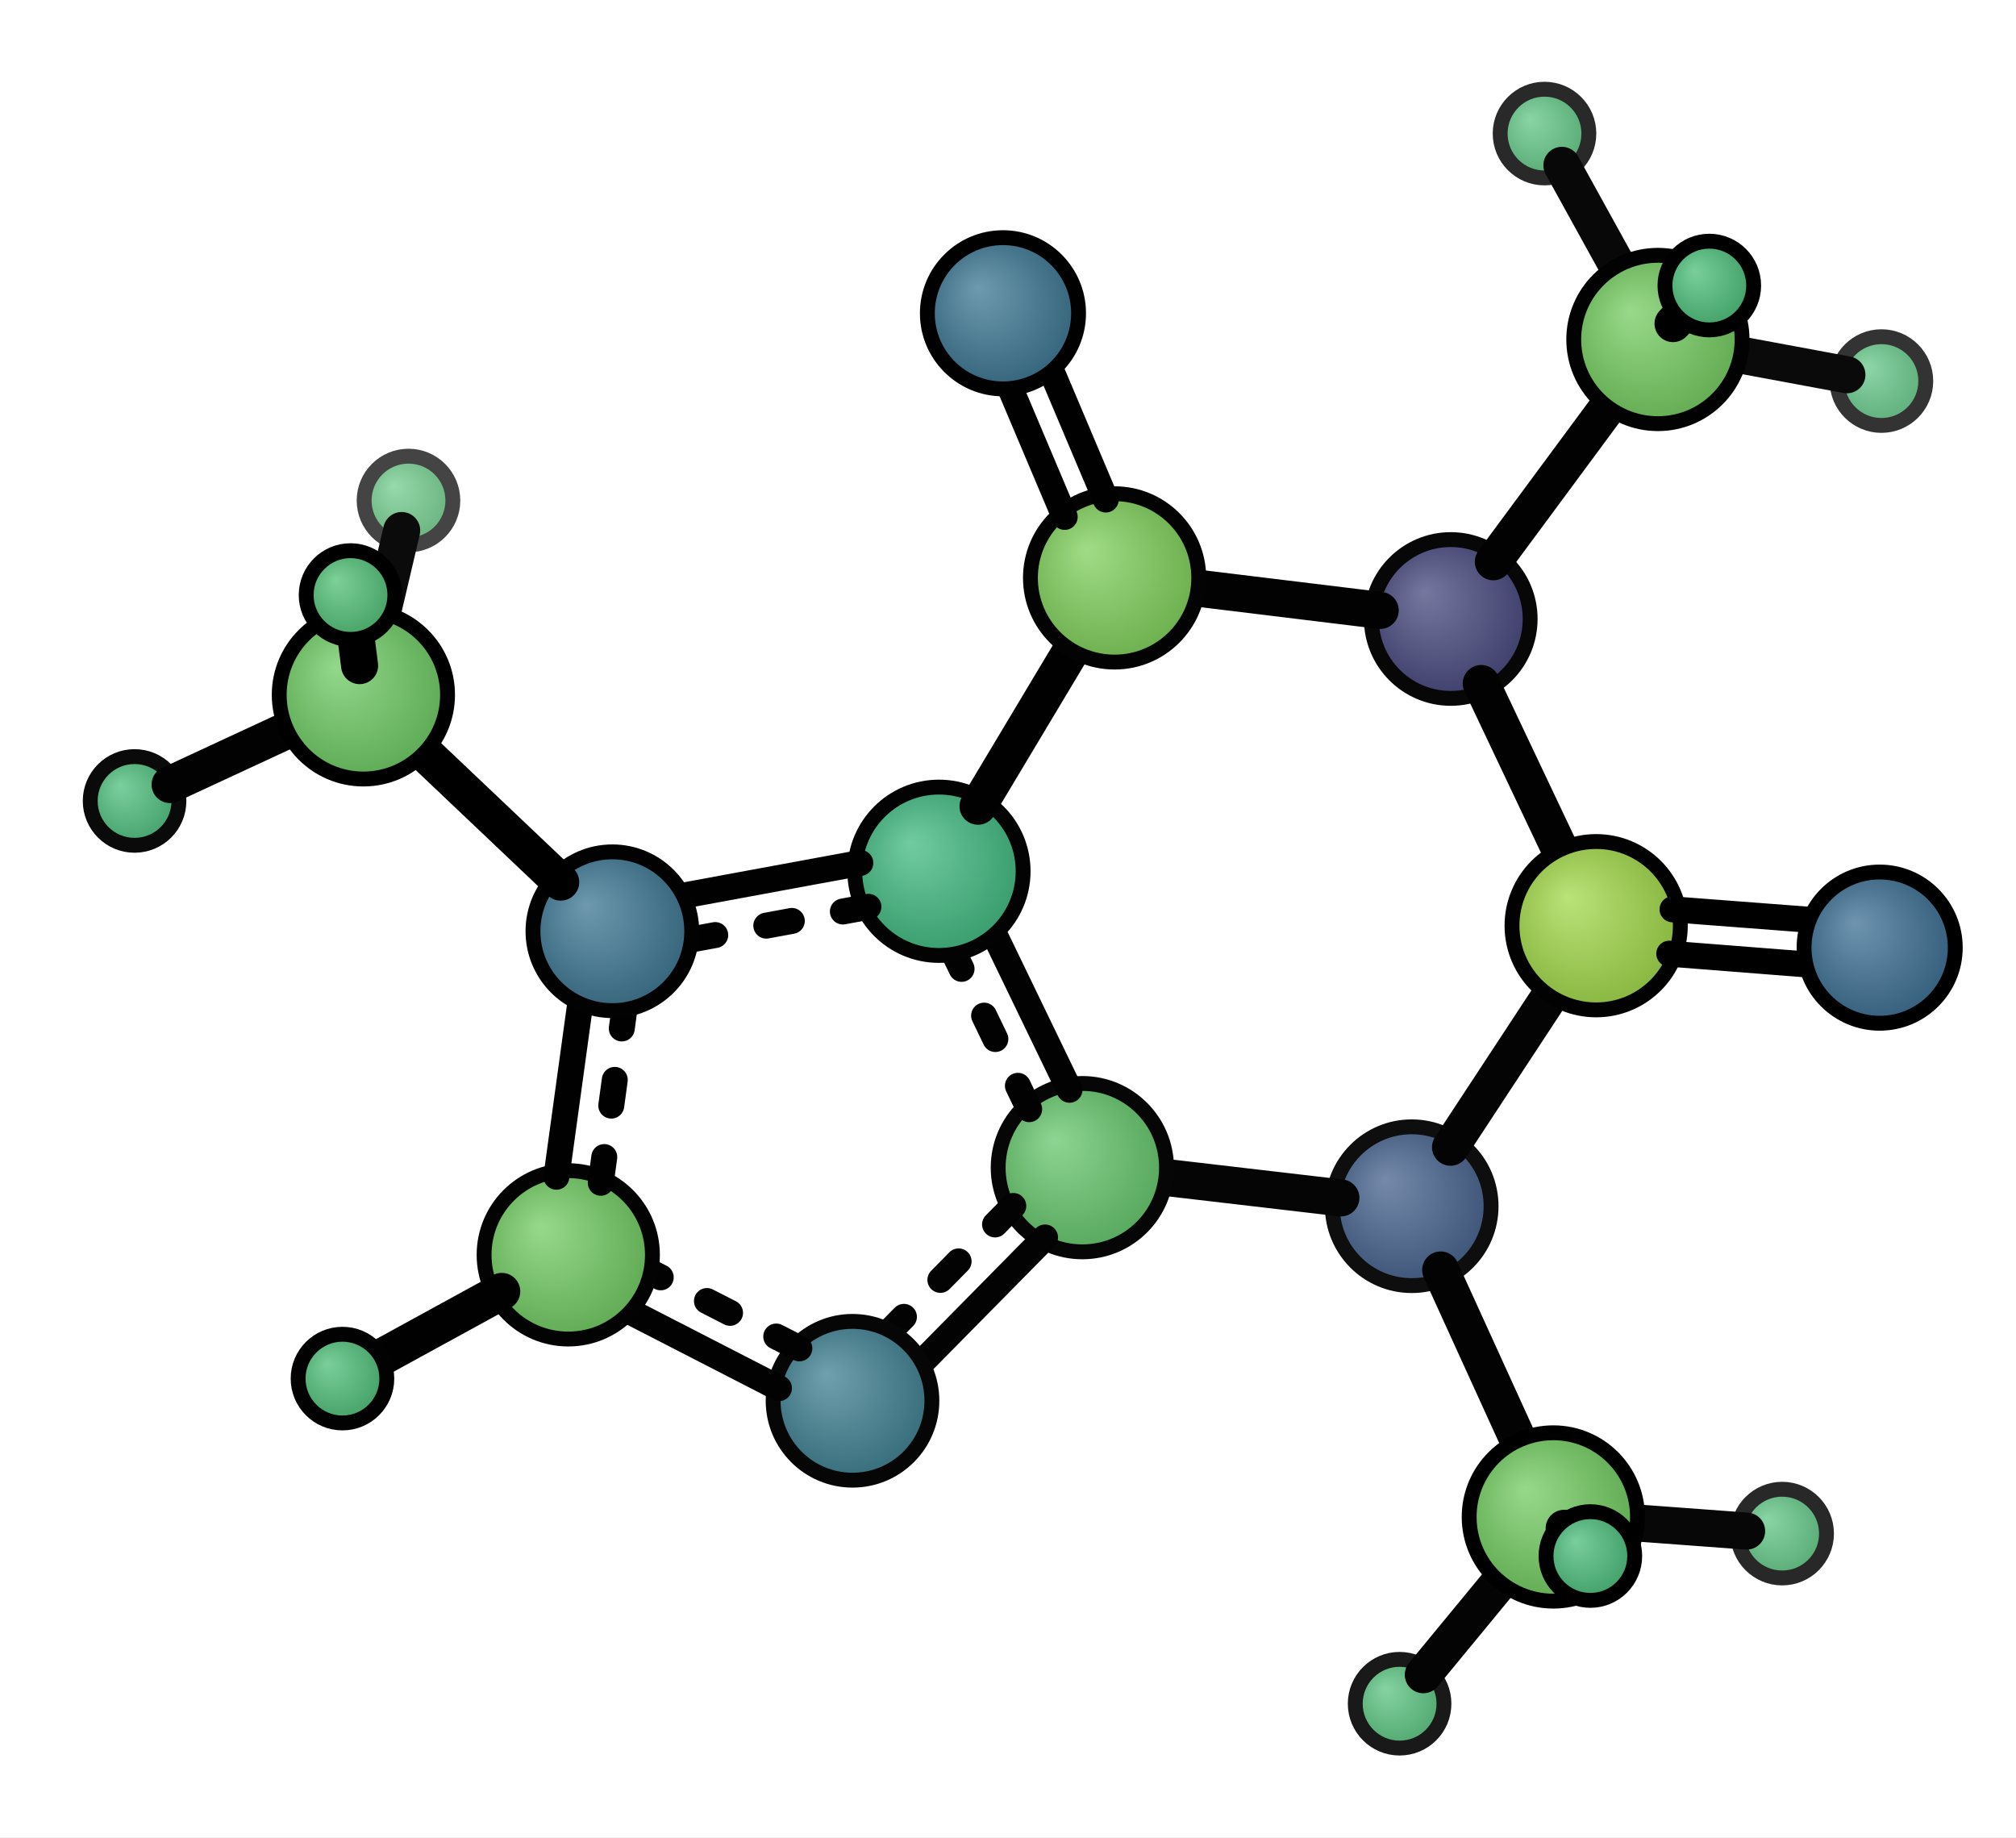
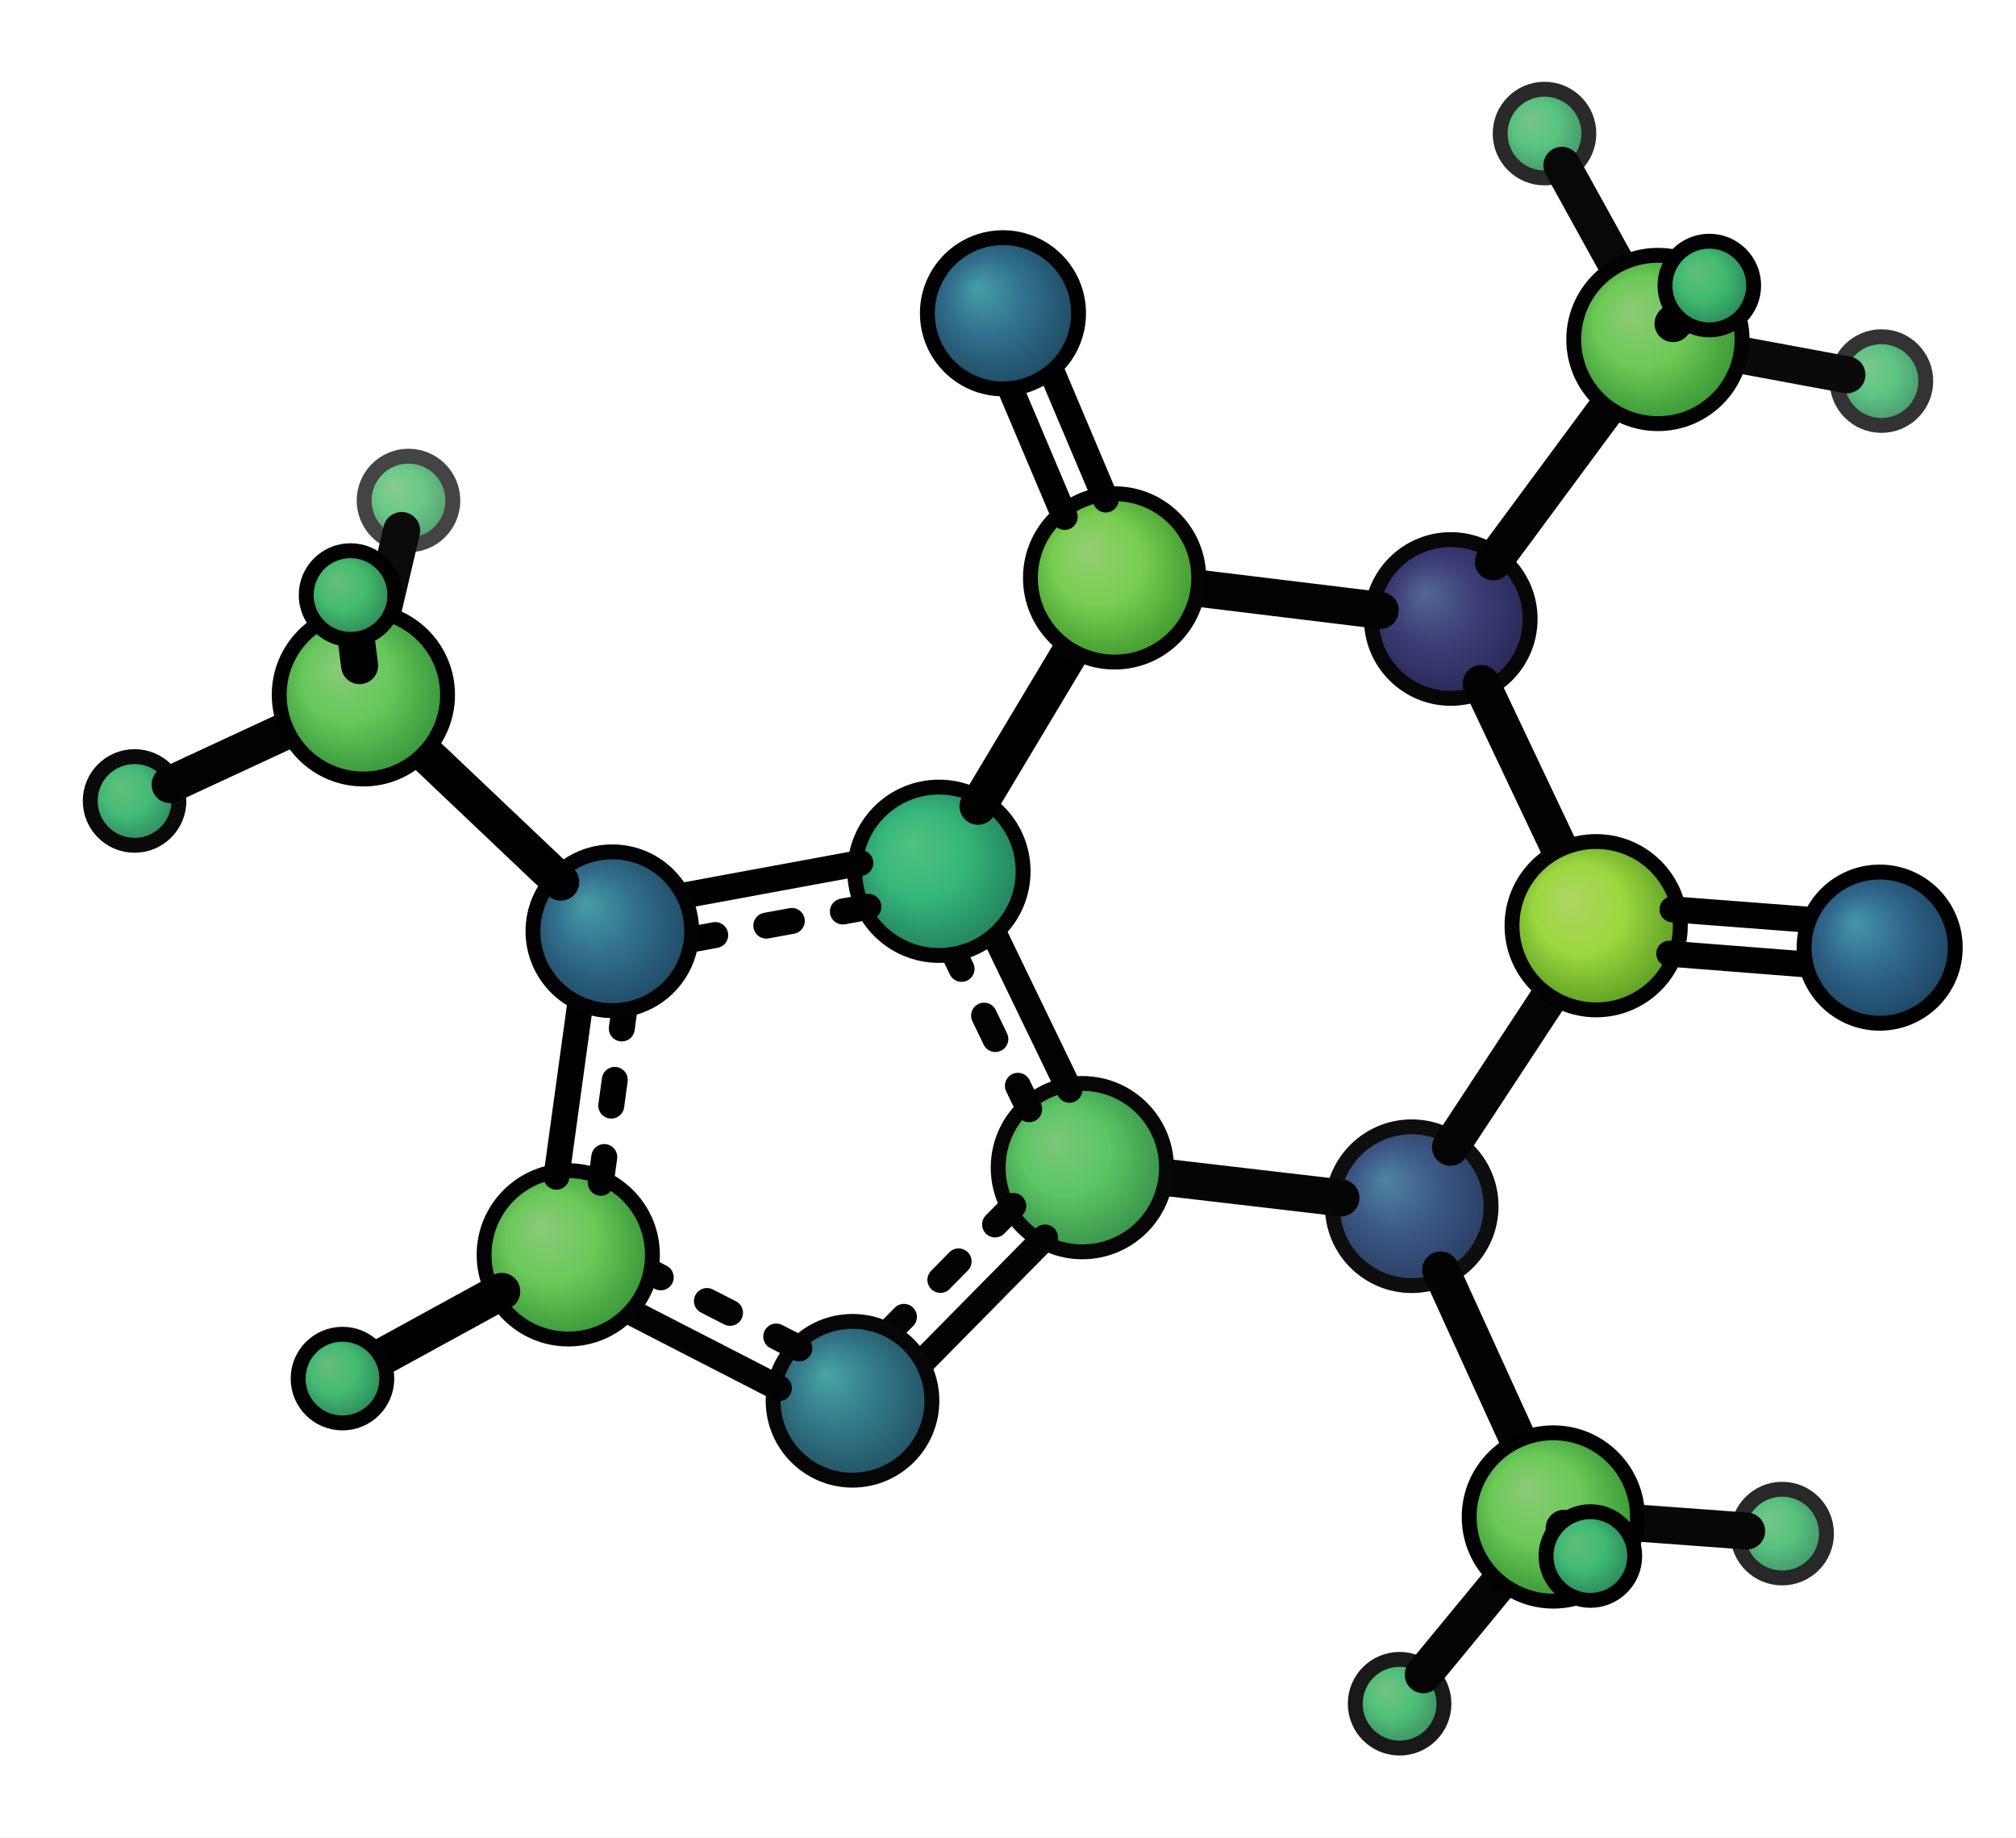
<svg xmlns="http://www.w3.org/2000/svg" xmlns:xlink="http://www.w3.org/1999/xlink" viewBox="0 0 800 729" width="800" height="729">
  <rect width="100%" height="100%" fill="#ffffff" />
  <defs>
    <g id="x0a0">
      <radialGradient id="x0g0" cx=".5" cy=".5" fx=".33" fy=".33" r=".66">
-         <stop offset="0%" stop-color="#71cba1" />
-         <stop offset="100%" stop-color="#2b9261" />
+         <stop offset="0%" stop-color="#53c17d" />
+         <stop offset="40%" stop-color="#36b67a" />
+         <stop offset="100%" stop-color="#1a694f" />
      </radialGradient>
      <circle cx="0" cy="0" r="33.4" fill="url(#x0g0)" stroke="#030303" stroke-width="5.9" />
    </g>
    <g id="x0a1">
      <radialGradient id="x0g1" cx=".5" cy=".5" fx=".33" fy=".33" r=".66">
-         <stop offset="0%" stop-color="#93d88c" />
-         <stop offset="100%" stop-color="#51a048" />
+         <stop offset="0%" stop-color="#89c97a" />
+         <stop offset="40%" stop-color="#66c85b" />
+         <stop offset="100%" stop-color="#227d2c" />
      </radialGradient>
      <circle cx="0" cy="0" r="33.4" fill="url(#x0g1)" stroke="#000000" stroke-width="5.9" />
    </g>
    <g id="x0a2">
      <radialGradient id="x0g2" cx=".5" cy=".5" fx=".33" fy=".33" r=".66">
-         <stop offset="0%" stop-color="#8dd592" />
-         <stop offset="100%" stop-color="#4b9d51" />
+         <stop offset="0%" stop-color="#7dc77b" />
+         <stop offset="40%" stop-color="#5cc564" />
+         <stop offset="100%" stop-color="#267c3d" />
      </radialGradient>
      <circle cx="0" cy="0" r="33.4" fill="url(#x0g2)" stroke="#060606" stroke-width="5.9" />
    </g>
    <g id="x0a3">
      <radialGradient id="x0g3" cx=".5" cy=".5" fx=".33" fy=".33" r=".66">
-         <stop offset="0%" stop-color="#97d98a" />
-         <stop offset="100%" stop-color="#55a146" />
+         <stop offset="0%" stop-color="#8cca78" />
+         <stop offset="40%" stop-color="#6bca58" />
+         <stop offset="100%" stop-color="#207e25" />
      </radialGradient>
      <circle cx="0" cy="0" r="33.4" fill="url(#x0g3)" stroke="#000000" stroke-width="5.9" />
    </g>
    <g id="x0a4">
      <radialGradient id="x0g4" cx=".5" cy=".5" fx=".33" fy=".33" r=".66">
-         <stop offset="0%" stop-color="#96d98b" />
-         <stop offset="100%" stop-color="#55a048" />
+         <stop offset="0%" stop-color="#8dc97a" />
+         <stop offset="40%" stop-color="#6bc95a" />
+         <stop offset="100%" stop-color="#227f28" />
      </radialGradient>
      <circle cx="0" cy="0" r="33.4" fill="url(#x0g4)" stroke="#030303" stroke-width="5.9" />
    </g>
    <g id="x0a5">
      <radialGradient id="x0g5" cx=".5" cy=".5" fx=".33" fy=".33" r=".66">
-         <stop offset="0%" stop-color="#bae378" />
-         <stop offset="100%" stop-color="#7dac33" />
+         <stop offset="0%" stop-color="#add465" />
+         <stop offset="40%" stop-color="#9dd840" />
+         <stop offset="100%" stop-color="#3d8317" />
      </radialGradient>
      <circle cx="0" cy="0" r="33.4" fill="url(#x0g5)" stroke="#020202" stroke-width="5.9" />
    </g>
    <g id="x0a6">
      <radialGradient id="x0g6" cx=".5" cy=".5" fx=".33" fy=".33" r=".66">
-         <stop offset="0%" stop-color="#a0dc86" />
-         <stop offset="100%" stop-color="#61a441" />
+         <stop offset="0%" stop-color="#95cd74" />
+         <stop offset="40%" stop-color="#79ce52" />
+         <stop offset="100%" stop-color="#26811e" />
      </radialGradient>
      <circle cx="0" cy="0" r="33.4" fill="url(#x0g6)" stroke="#030303" stroke-width="5.9" />
    </g>
    <g id="x0a7">
      <radialGradient id="x0g7" cx=".5" cy=".5" fx=".33" fy=".33" r=".66">
-         <stop offset="0%" stop-color="#98d989" />
-         <stop offset="100%" stop-color="#57a146" />
+         <stop offset="0%" stop-color="#8eca77" />
+         <stop offset="40%" stop-color="#6dca57" />
+         <stop offset="100%" stop-color="#217e24" />
      </radialGradient>
      <circle cx="0" cy="0" r="33.4" fill="url(#x0g7)" stroke="#020202" stroke-width="5.9" />
    </g>
    <g id="x0a8">
      <radialGradient id="x0g8" cx=".5" cy=".5" fx=".33" fy=".33" r=".66">
-         <stop offset="0%" stop-color="#758aaa" />
-         <stop offset="100%" stop-color="#31496e" />
+         <stop offset="0%" stop-color="#5085a0" />
+         <stop offset="40%" stop-color="#3c5987" />
+         <stop offset="100%" stop-color="#213252" />
      </radialGradient>
      <circle cx="0" cy="0" r="31.5" fill="url(#x0g8)" stroke="#0e0e0e" stroke-width="5.9" />
    </g>
    <g id="x0a9">
      <radialGradient id="x0g9" cx=".5" cy=".5" fx=".33" fy=".33" r=".66">
-         <stop offset="0%" stop-color="#6e99ae" />
-         <stop offset="100%" stop-color="#285970" />
+         <stop offset="0%" stop-color="#479da7" />
+         <stop offset="40%" stop-color="#326e8c" />
+         <stop offset="100%" stop-color="#173a52" />
      </radialGradient>
      <circle cx="0" cy="0" r="31.5" fill="url(#x0g9)" stroke="#020202" stroke-width="5.9" />
    </g>
    <g id="x0a10">
      <radialGradient id="x0g10" cx=".5" cy=".5" fx=".33" fy=".33" r=".66">
-         <stop offset="0%" stop-color="#70a0ad" />
-         <stop offset="100%" stop-color="#2a616f" />
+         <stop offset="0%" stop-color="#49a5a3" />
+         <stop offset="40%" stop-color="#34798a" />
+         <stop offset="100%" stop-color="#194251" />
      </radialGradient>
      <circle cx="0" cy="0" r="31.5" fill="url(#x0g10)" stroke="#060606" stroke-width="5.9" />
    </g>
    <g id="x0a11">
      <radialGradient id="x0g11" cx=".5" cy=".5" fx=".33" fy=".33" r=".66">
-         <stop offset="0%" stop-color="#76779f" />
-         <stop offset="100%" stop-color="#313360" />
+         <stop offset="0%" stop-color="#526893" />
+         <stop offset="40%" stop-color="#3d3e77" />
+         <stop offset="100%" stop-color="#1e1f48" />
      </radialGradient>
      <circle cx="0" cy="0" r="31.5" fill="url(#x0g11)" stroke="#070707" stroke-width="5.9" />
    </g>
    <g id="x0a12">
      <radialGradient id="x0g12" cx=".5" cy=".5" fx=".33" fy=".33" r=".66">
-         <stop offset="0%" stop-color="#6e94af" />
-         <stop offset="100%" stop-color="#275270" />
+         <stop offset="0%" stop-color="#4697a7" />
+         <stop offset="40%" stop-color="#31678d" />
+         <stop offset="100%" stop-color="#163551" />
      </radialGradient>
      <circle cx="0" cy="0" r="30.0" fill="url(#x0g12)" stroke="#000000" stroke-width="5.9" />
    </g>
    <g id="x0a13">
      <radialGradient id="x0g13" cx=".5" cy=".5" fx=".33" fy=".33" r=".66">
-         <stop offset="0%" stop-color="#6e9aae" />
-         <stop offset="100%" stop-color="#275870" />
+         <stop offset="0%" stop-color="#469ea7" />
+         <stop offset="40%" stop-color="#316f8c" />
+         <stop offset="100%" stop-color="#163a51" />
      </radialGradient>
      <circle cx="0" cy="0" r="30.0" fill="url(#x0g13)" stroke="#010101" stroke-width="5.9" />
    </g>
    <g id="x0a14">
      <radialGradient id="x0g14" cx=".5" cy=".5" fx=".33" fy=".33" r=".66">
-         <stop offset="0%" stop-color="#97d9ab" />
-         <stop offset="100%" stop-color="#5fab75" />
+         <stop offset="0%" stop-color="#87cb92" />
+         <stop offset="40%" stop-color="#6bca87" />
+         <stop offset="100%" stop-color="#498a67" />
      </radialGradient>
      <circle cx="0" cy="0" r="17.6" fill="url(#x0g14)" stroke="#444444" stroke-width="5.9" />
    </g>
    <g id="x0a15">
      <radialGradient id="x0g15" cx=".5" cy=".5" fx=".33" fy=".33" r=".66">
-         <stop offset="0%" stop-color="#7dd099" />
-         <stop offset="100%" stop-color="#389658" />
+         <stop offset="0%" stop-color="#69be7a" />
+         <stop offset="40%" stop-color="#46bc6e" />
+         <stop offset="100%" stop-color="#206d47" />
      </radialGradient>
      <circle cx="0" cy="0" r="17.6" fill="url(#x0g15)" stroke="#000000" stroke-width="5.9" />
    </g>
    <g id="x0a16">
      <radialGradient id="x0g16" cx=".5" cy=".5" fx=".33" fy=".33" r=".66">
-         <stop offset="0%" stop-color="#8ad5a5" />
-         <stop offset="100%" stop-color="#4ca16a" />
+         <stop offset="0%" stop-color="#77c588" />
+         <stop offset="40%" stop-color="#58c37e" />
+         <stop offset="100%" stop-color="#377d5c" />
      </radialGradient>
      <circle cx="0" cy="0" r="17.6" fill="url(#x0g16)" stroke="#282828" stroke-width="5.9" />
    </g>
    <g id="x0a17">
      <radialGradient id="x0g17" cx=".5" cy=".5" fx=".33" fy=".33" r=".66">
-         <stop offset="0%" stop-color="#79ce9c" />
-         <stop offset="100%" stop-color="#33945b" />
+         <stop offset="0%" stop-color="#62be7b" />
+         <stop offset="40%" stop-color="#40ba72" />
+         <stop offset="100%" stop-color="#1d6b4a" />
      </radialGradient>
      <circle cx="0" cy="0" r="17.6" fill="url(#x0g17)" stroke="#000000" stroke-width="5.9" />
    </g>
    <g id="x0a18">
      <radialGradient id="x0g18" cx=".5" cy=".5" fx=".33" fy=".33" r=".66">
-         <stop offset="0%" stop-color="#7bcf9e" />
-         <stop offset="100%" stop-color="#37975f" />
+         <stop offset="0%" stop-color="#65bf7d" />
+         <stop offset="40%" stop-color="#44bc76" />
+         <stop offset="100%" stop-color="#236f4f" />
      </radialGradient>
      <circle cx="0" cy="0" r="17.6" fill="url(#x0g18)" stroke="#0a0a0a" stroke-width="5.9" />
    </g>
    <g id="x0a19">
      <radialGradient id="x0g19" cx=".5" cy=".5" fx=".33" fy=".33" r=".66">
-         <stop offset="0%" stop-color="#85d3a1" />
-         <stop offset="100%" stop-color="#449d63" />
+         <stop offset="0%" stop-color="#72c284" />
+         <stop offset="40%" stop-color="#51c079" />
+         <stop offset="100%" stop-color="#2e7754" />
      </radialGradient>
      <circle cx="0" cy="0" r="17.6" fill="url(#x0g19)" stroke="#191919" stroke-width="5.9" />
    </g>
    <g id="x0a20">
      <radialGradient id="x0g20" cx=".5" cy=".5" fx=".33" fy=".33" r=".66">
-         <stop offset="0%" stop-color="#7bcf9a" />
-         <stop offset="100%" stop-color="#36955a" />
+         <stop offset="0%" stop-color="#67bd7b" />
+         <stop offset="40%" stop-color="#44bb71" />
+         <stop offset="100%" stop-color="#206d49" />
      </radialGradient>
      <circle cx="0" cy="0" r="17.6" fill="url(#x0g20)" stroke="#020202" stroke-width="5.9" />
    </g>
    <g id="x0a21">
      <radialGradient id="x0g21" cx=".5" cy=".5" fx=".33" fy=".33" r=".66">
-         <stop offset="0%" stop-color="#8ed6a8" />
-         <stop offset="100%" stop-color="#52a46f" />
+         <stop offset="0%" stop-color="#7cc78c" />
+         <stop offset="40%" stop-color="#5ec583" />
+         <stop offset="100%" stop-color="#3e8161" />
      </radialGradient>
      <circle cx="0" cy="0" r="17.6" fill="url(#x0g21)" stroke="#333333" stroke-width="5.9" />
    </g>
    <g id="x0a22">
      <radialGradient id="x0g22" cx=".5" cy=".5" fx=".33" fy=".33" r=".66">
-         <stop offset="0%" stop-color="#8ad5a5" />
-         <stop offset="100%" stop-color="#4ca16a" />
+         <stop offset="0%" stop-color="#78c589" />
+         <stop offset="40%" stop-color="#59c37f" />
+         <stop offset="100%" stop-color="#387d5c" />
      </radialGradient>
      <circle cx="0" cy="0" r="17.6" fill="url(#x0g22)" stroke="#292929" stroke-width="5.9" />
    </g>
    <g id="x0a23">
      <radialGradient id="x0g23" cx=".5" cy=".5" fx=".33" fy=".33" r=".66">
-         <stop offset="0%" stop-color="#79cf9b" />
-         <stop offset="100%" stop-color="#33955a" />
+         <stop offset="0%" stop-color="#63be7a" />
+         <stop offset="40%" stop-color="#40bb71" />
+         <stop offset="100%" stop-color="#1d6c49" />
      </radialGradient>
      <circle cx="0" cy="0" r="17.6" fill="url(#x0g23)" stroke="#000000" stroke-width="5.9" />
    </g>
  </defs>
  <use x="162.1" y="198.6" xlink:href="#x0a14" />
  <line x1="159.4" y1="210.5" x2="149.4" y2="253.1" stroke="#0b0b0b" stroke-width="14.7" stroke-linecap="round" />
  <use x="746.6" y="151.2" xlink:href="#x0a21" />
  <line x1="732.9" y1="148.7" x2="683.9" y2="139.6" stroke="#0a0a0a" stroke-width="14.7" stroke-linecap="round" />
  <use x="612.9" y="53.0" xlink:href="#x0a22" />
  <line x1="619.8" y1="65.6" x2="644.7" y2="110.7" stroke="#080808" stroke-width="14.7" stroke-linecap="round" />
  <use x="707.2" y="608.5" xlink:href="#x0a16" />
  <line x1="693.1" y1="607.5" x2="643.0" y2="603.8" stroke="#070707" stroke-width="14.7" stroke-linecap="round" />
  <use x="555.4" y="676.0" xlink:href="#x0a19" />
  <line x1="564.8" y1="664.5" x2="598.5" y2="623.6" stroke="#040404" stroke-width="14.7" stroke-linecap="round" />
  <use x="560.2" y="478.6" xlink:href="#x0a8" />
  <line x1="532.1" y1="475.3" x2="459.3" y2="466.8" stroke="#050505" stroke-width="14.7" stroke-linecap="round" />
  <line x1="575.6" y1="455.2" x2="617.0" y2="392.2" stroke="#040404" stroke-width="14.7" stroke-linecap="round" />
  <line x1="571.7" y1="503.9" x2="604.1" y2="575.0" stroke="#030303" stroke-width="14.7" stroke-linecap="round" />
  <use x="53.4" y="317.8" xlink:href="#x0a18" />
  <line x1="67.5" y1="311.3" x2="117.5" y2="288.1" stroke="#020202" stroke-width="14.7" stroke-linecap="round" />
  <use x="575.7" y="245.6" xlink:href="#x0a11" />
  <line x1="547.7" y1="242.2" x2="472.2" y2="233.0" stroke="#020202" stroke-width="14.7" stroke-linecap="round" />
  <line x1="587.8" y1="271.2" x2="620.5" y2="340.2" stroke="#020202" stroke-width="14.7" stroke-linecap="round" />
  <line x1="592.6" y1="222.9" x2="640.0" y2="158.8" stroke="#020202" stroke-width="14.7" stroke-linecap="round" />
  <use x="429.5" y="463.3" xlink:href="#x0a2" />
  <line x1="414.7" y1="491.0" x2="364.5" y2="541.9" stroke="#030303" stroke-width="10.3" stroke-linecap="round" />
  <line x1="402.1" y1="478.5" x2="351.9" y2="529.4" stroke="#030303" stroke-width="10.3" stroke-linecap="round" stroke-dasharray="10.3,20.6" />
  <line x1="408.4" y1="440.1" x2="377.8" y2="376.6" stroke="#020202" stroke-width="10.3" stroke-linecap="round" stroke-dasharray="10.3,20.6" />
  <line x1="424.4" y1="432.4" x2="393.7" y2="368.9" stroke="#020202" stroke-width="10.3" stroke-linecap="round" />
  <use x="338.3" y="555.8" xlink:href="#x0a10" />
  <line x1="309.1" y1="550.8" x2="248.2" y2="519.5" stroke="#020202" stroke-width="10.3" stroke-linecap="round" />
  <line x1="317.2" y1="535.0" x2="256.3" y2="503.8" stroke="#020202" stroke-width="10.3" stroke-linecap="round" stroke-dasharray="10.3,20.6" />
  <use x="372.6" y="345.7" xlink:href="#x0a0" />
  <line x1="388.1" y1="319.9" x2="426.9" y2="255.1" stroke="#010101" stroke-width="14.7" stroke-linecap="round" />
  <line x1="344.6" y1="359.8" x2="272.5" y2="373.1" stroke="#010101" stroke-width="10.3" stroke-linecap="round" stroke-dasharray="10.3,20.6" />
  <line x1="341.4" y1="342.4" x2="269.3" y2="355.7" stroke="#010101" stroke-width="10.3" stroke-linecap="round" />
  <use x="225.5" y="497.9" xlink:href="#x0a4" />
  <line x1="199.1" y1="512.4" x2="149.8" y2="539.4" stroke="#010101" stroke-width="14.7" stroke-linecap="round" />
  <line x1="220.8" y1="466.9" x2="230.5" y2="396.4" stroke="#010101" stroke-width="10.3" stroke-linecap="round" />
  <line x1="238.4" y1="469.3" x2="248.0" y2="398.8" stroke="#010101" stroke-width="10.3" stroke-linecap="round" stroke-dasharray="10.3,20.6" />
  <use x="442.3" y="229.3" xlink:href="#x0a6" />
  <line x1="422.5" y1="205.1" x2="400.3" y2="152.6" stroke="#010101" stroke-width="10.3" stroke-linecap="round" />
  <line x1="438.8" y1="198.2" x2="416.6" y2="145.7" stroke="#010101" stroke-width="10.3" stroke-linecap="round" />
  <use x="135.9" y="547.0" xlink:href="#x0a20" />
  <use x="243.0" y="369.5" xlink:href="#x0a9" />
  <line x1="222.5" y1="350.0" x2="166.0" y2="296.4" stroke="#000000" stroke-width="14.7" stroke-linecap="round" />
  <use x="633.4" y="367.3" xlink:href="#x0a5" />
  <line x1="663.7" y1="360.8" x2="720.0" y2="365.1" stroke="#000000" stroke-width="10.3" stroke-linecap="round" />
  <line x1="662.4" y1="378.4" x2="718.6" y2="382.8" stroke="#000000" stroke-width="10.3" stroke-linecap="round" />
  <use x="657.9" y="134.7" xlink:href="#x0a7" />
  <line x1="663.9" y1="128.4" x2="675.2" y2="116.6" stroke="#000000" stroke-width="14.7" stroke-linecap="round" />
  <use x="398.0" y="124.3" xlink:href="#x0a13" />
  <use x="616.4" y="601.9" xlink:href="#x0a3" />
  <line x1="620.7" y1="606.4" x2="628.8" y2="615.0" stroke="#000000" stroke-width="14.7" stroke-linecap="round" />
  <use x="144.2" y="275.7" xlink:href="#x0a1" />
  <line x1="142.7" y1="264.1" x2="139.9" y2="242.2" stroke="#000000" stroke-width="14.7" stroke-linecap="round" />
  <use x="745.9" y="376.0" xlink:href="#x0a12" />
  <use x="678.3" y="113.3" xlink:href="#x0a23" />
  <use x="139.1" y="236.1" xlink:href="#x0a15" />
  <use x="631.1" y="617.4" xlink:href="#x0a17" />
</svg>
